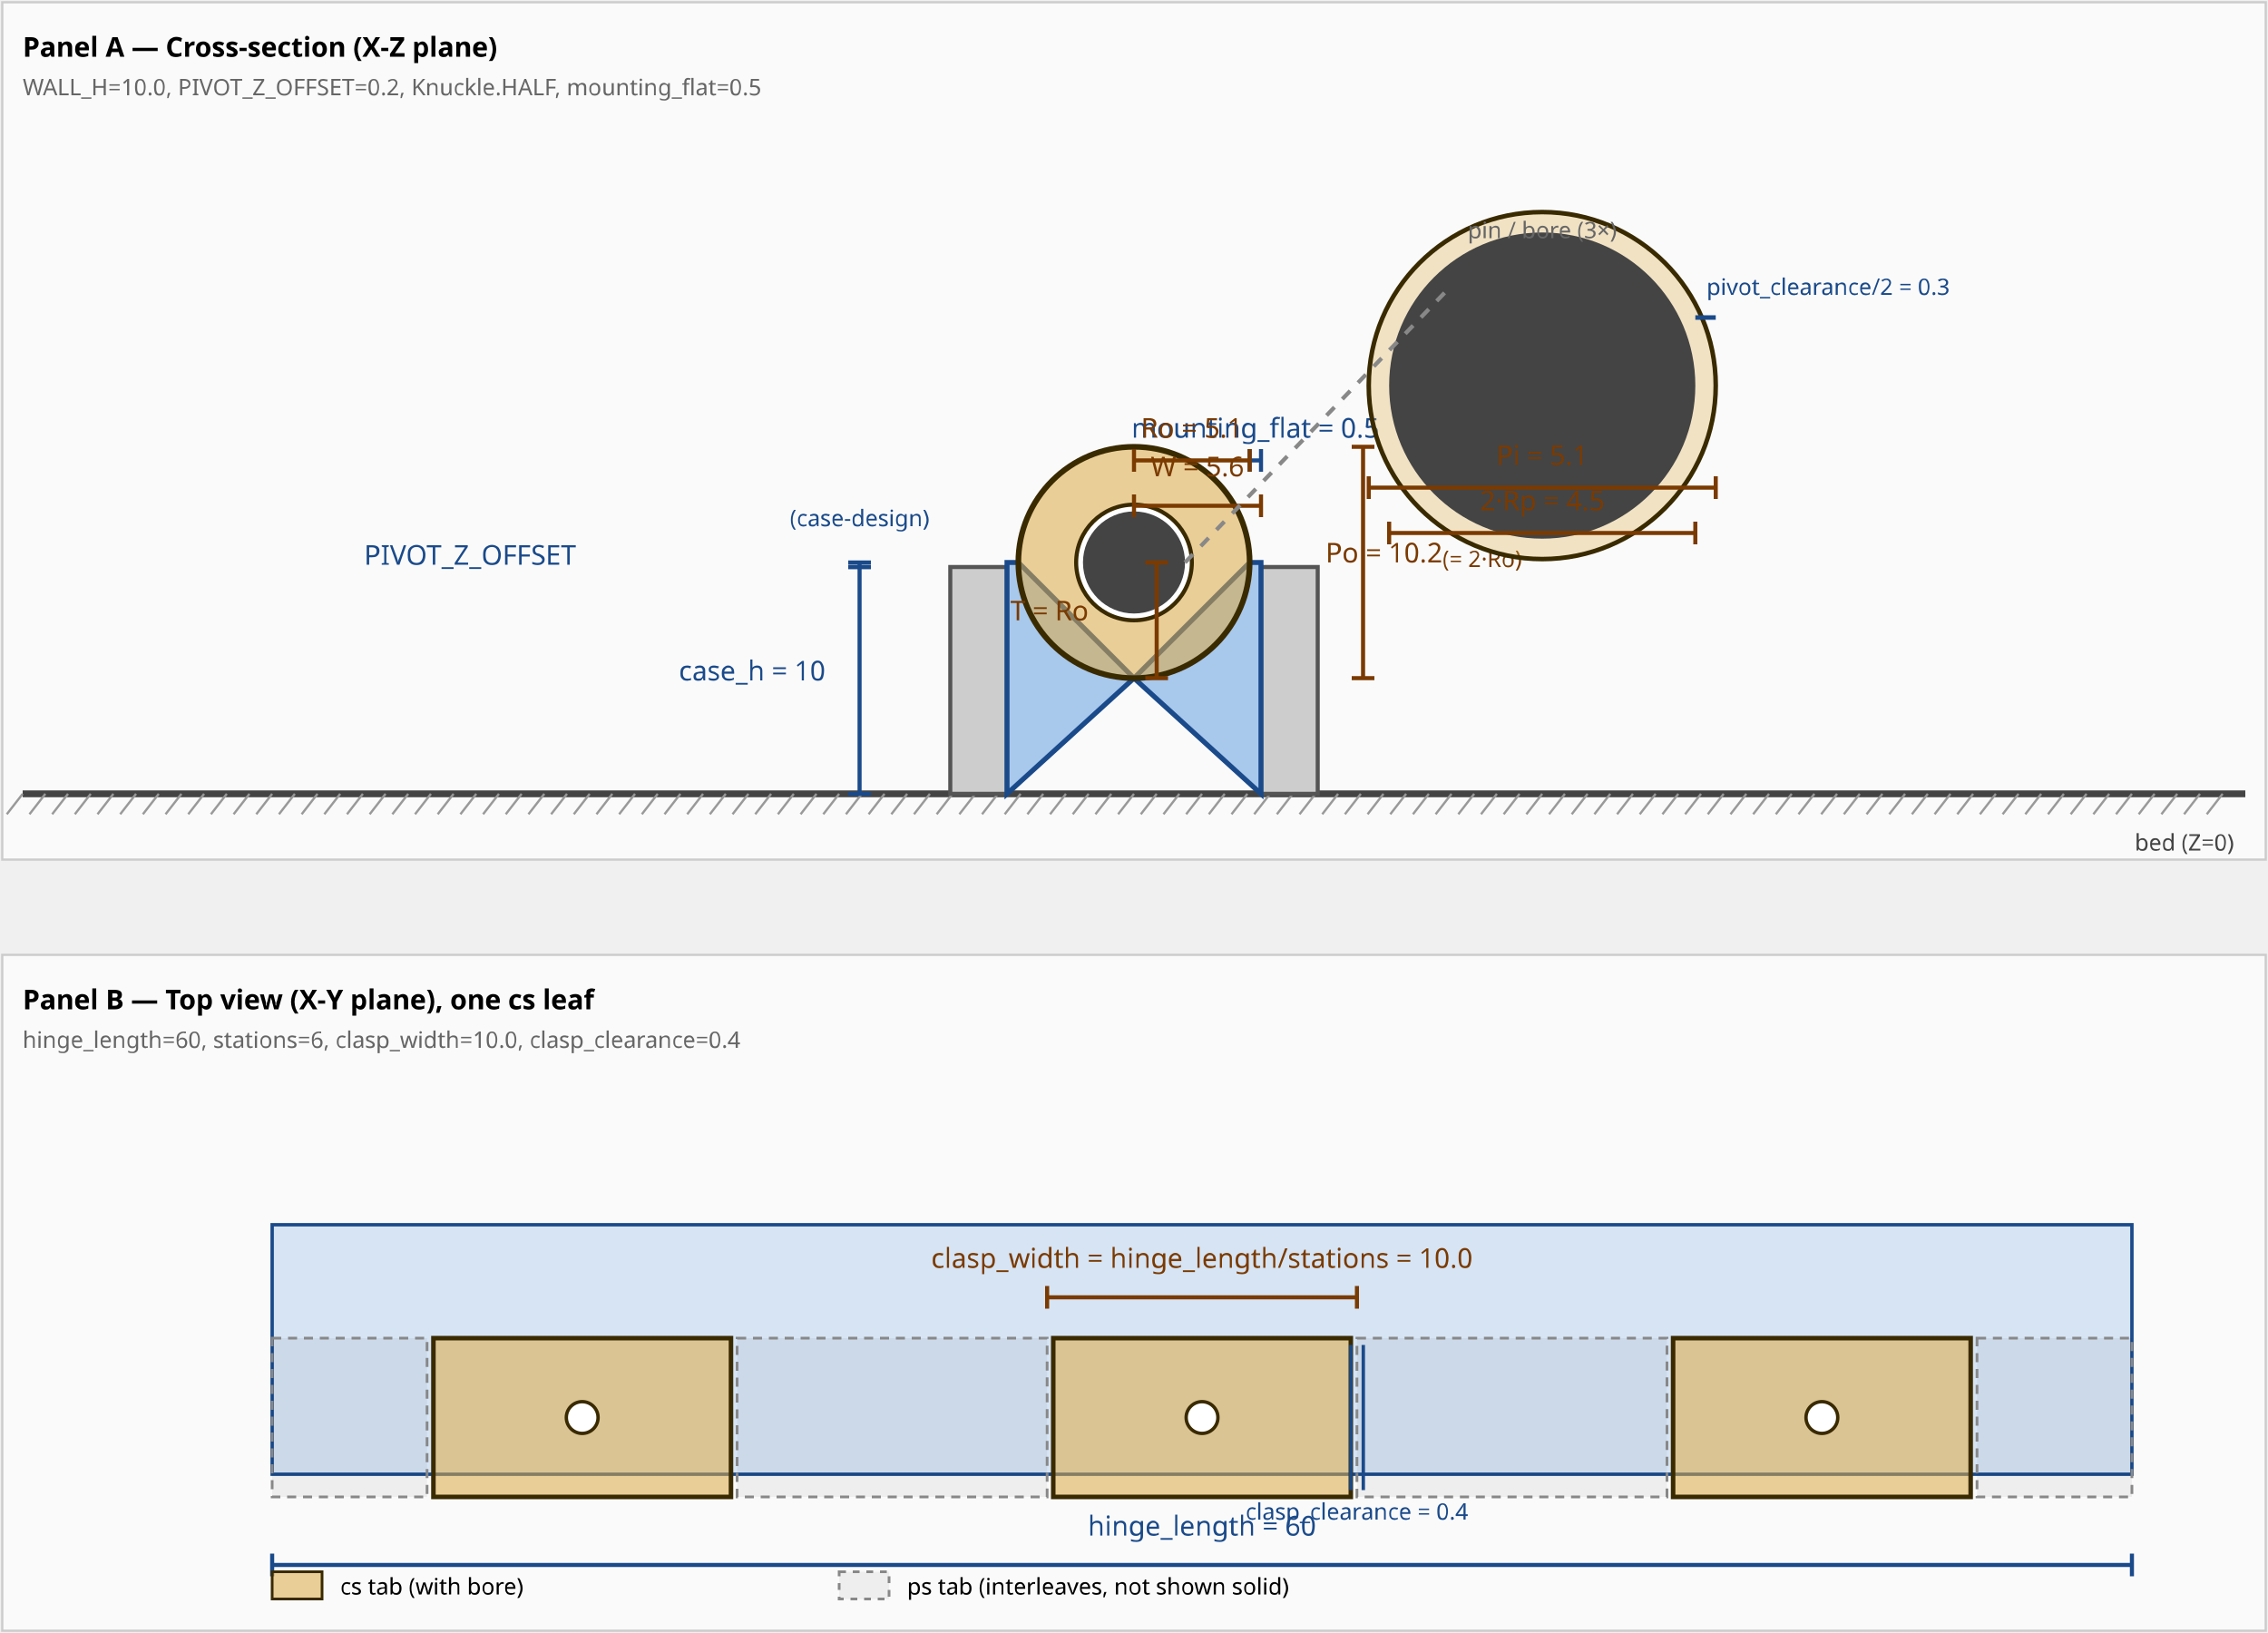
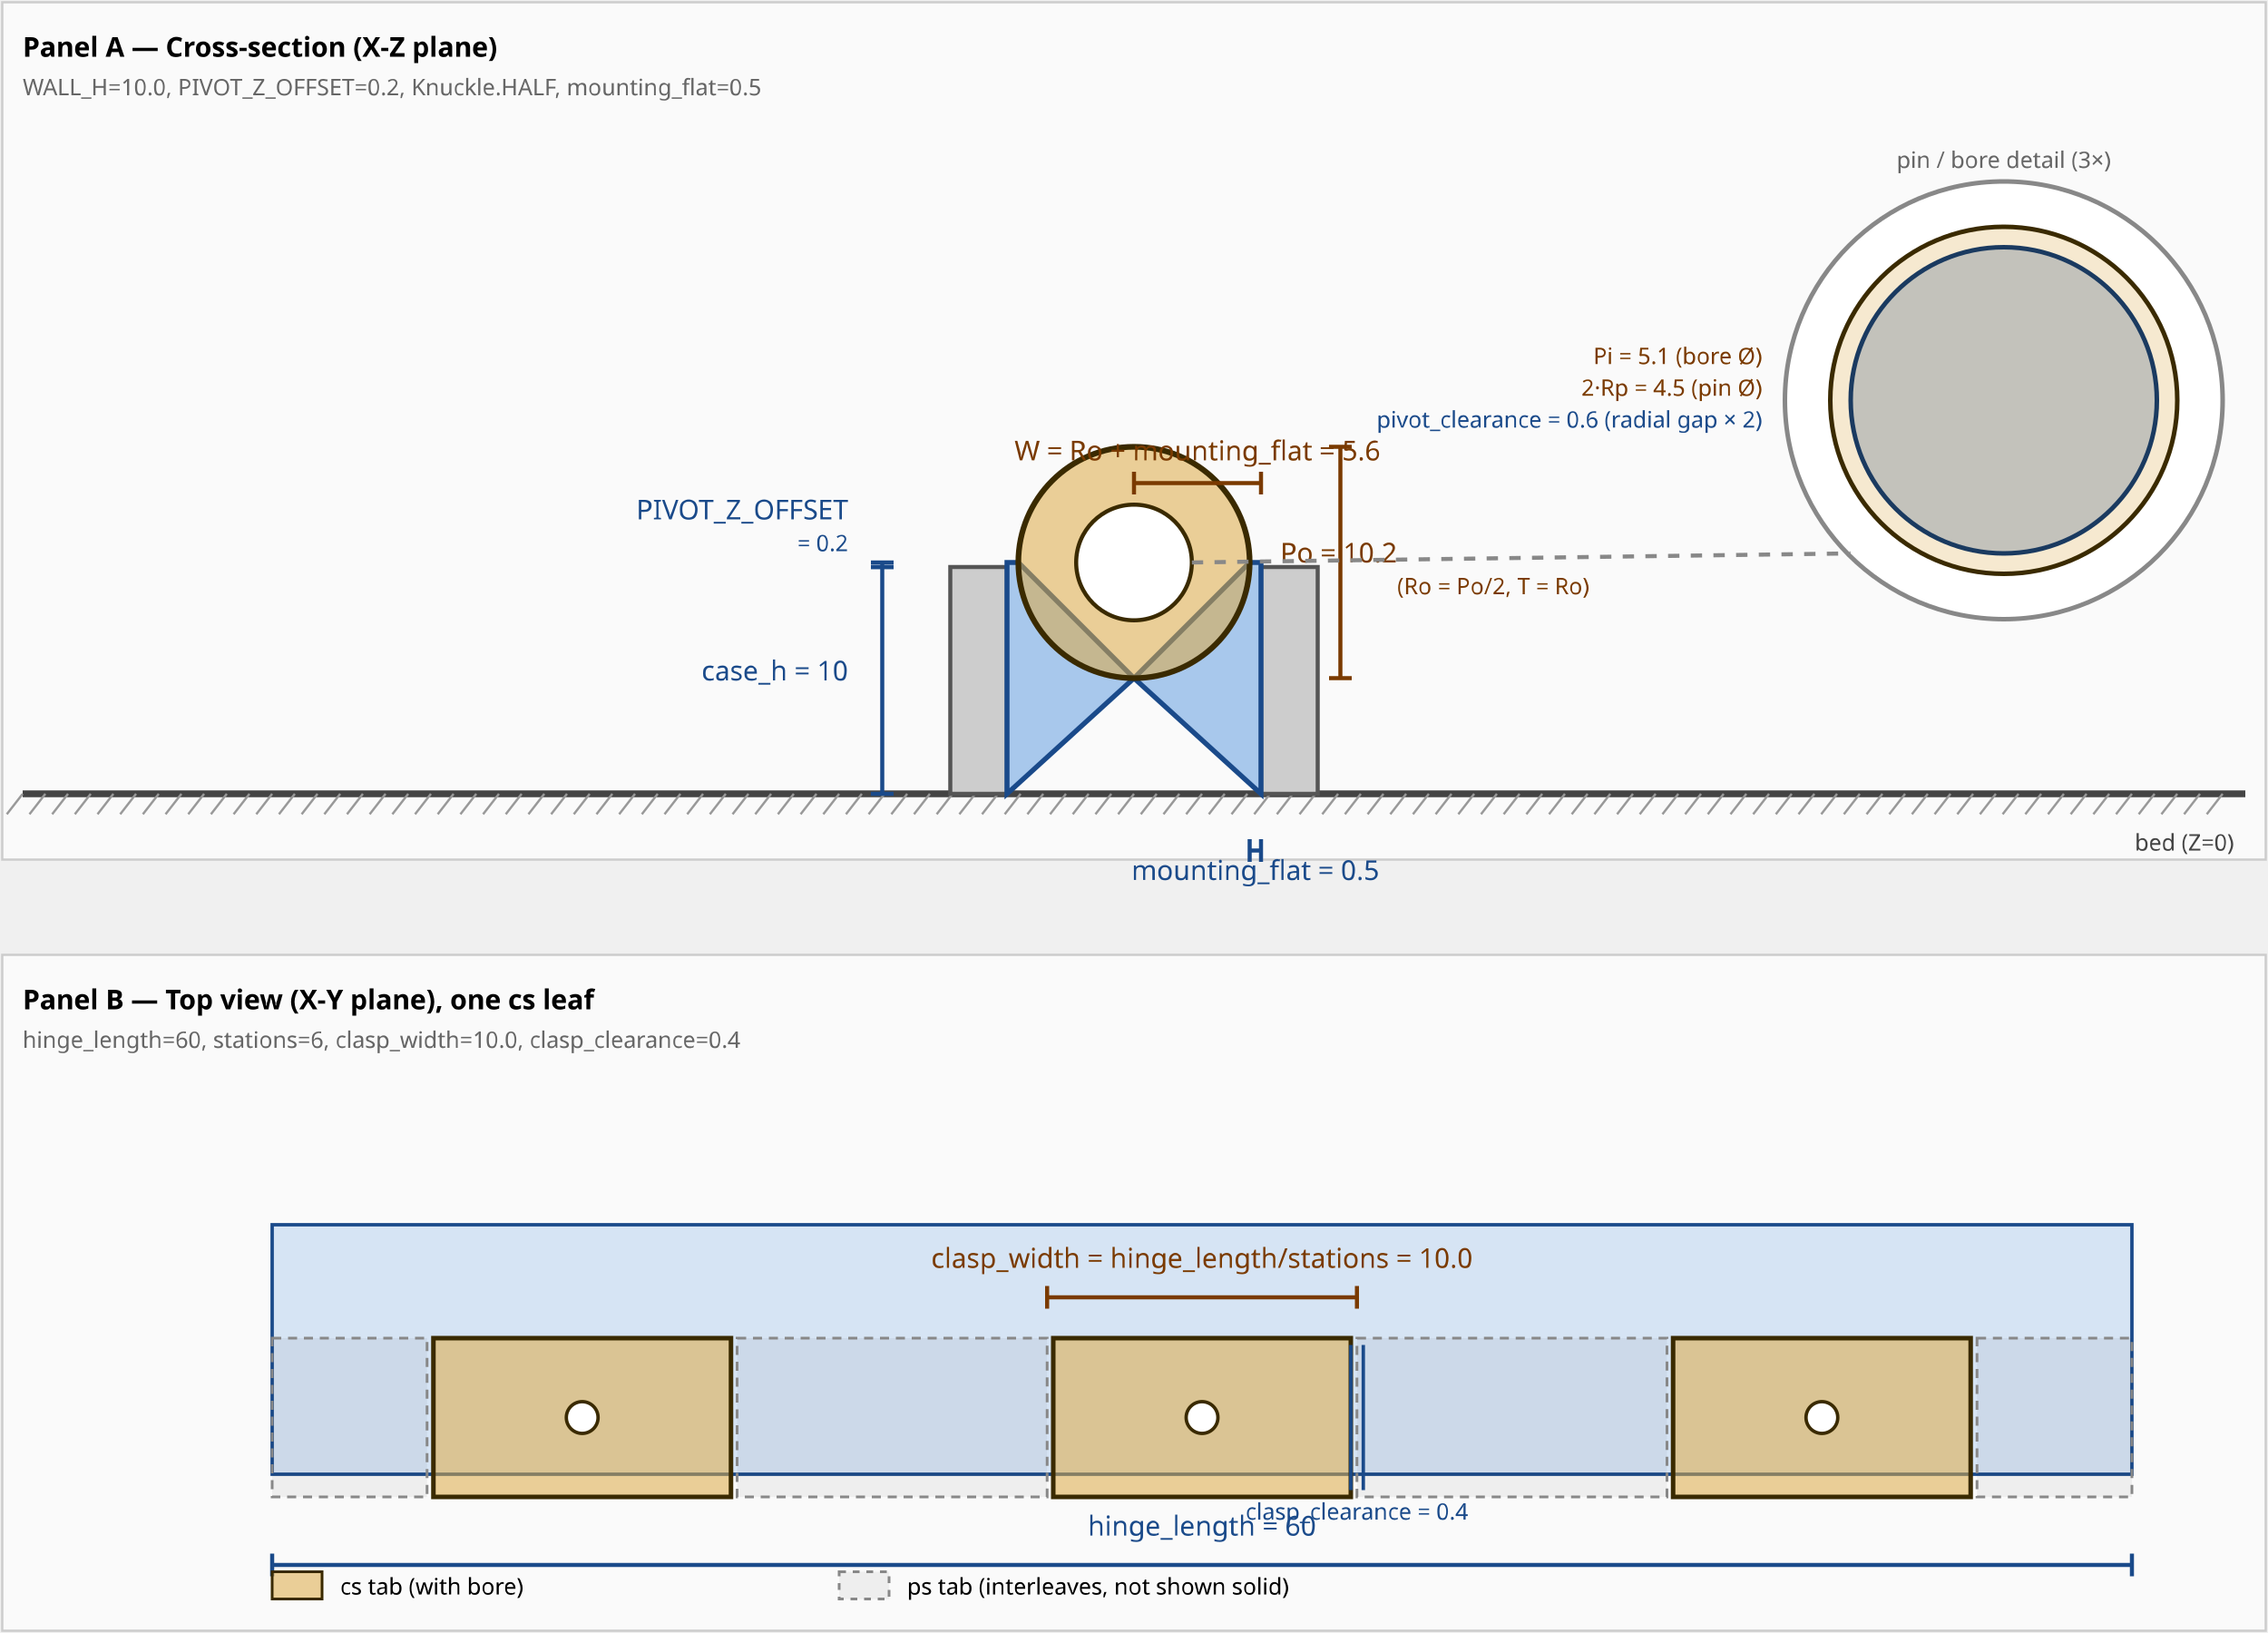
<svg xmlns="http://www.w3.org/2000/svg" viewBox="0 0 100 72" width="1600" height="1152">
  <g>
    <rect x="0.1" y="0.1" width="99.8" height="37.8" fill="#fafafa" stroke="#ccc" stroke-width="0.1" />
    <text x="1" y="2.5" font-family="sans-serif" font-size="1.2" font-weight="bold">Panel A — Cross-section (X-Z plane)</text>
    <text x="1" y="4.2" font-family="sans-serif" font-size="1.0" fill="#666">WALL_H=10.0, PIVOT_Z_OFFSET=0.2, Knuckle.HALF, mounting_flat=0.5</text>
    <line x1="1" y1="35.00" x2="99" y2="35.00" stroke="#444" stroke-width="0.3" />
    <line x1="1" y1="35.00" x2="0.30" y2="35.90" stroke="#999" stroke-width="0.1" />
    <line x1="2" y1="35.00" x2="1.30" y2="35.90" stroke="#999" stroke-width="0.1" />
    <line x1="3" y1="35.00" x2="2.30" y2="35.90" stroke="#999" stroke-width="0.1" />
    <line x1="4" y1="35.00" x2="3.30" y2="35.90" stroke="#999" stroke-width="0.1" />
    <line x1="5" y1="35.00" x2="4.30" y2="35.90" stroke="#999" stroke-width="0.1" />
    <line x1="6" y1="35.00" x2="5.30" y2="35.90" stroke="#999" stroke-width="0.1" />
    <line x1="7" y1="35.00" x2="6.30" y2="35.90" stroke="#999" stroke-width="0.1" />
    <line x1="8" y1="35.00" x2="7.30" y2="35.90" stroke="#999" stroke-width="0.1" />
    <line x1="9" y1="35.00" x2="8.30" y2="35.90" stroke="#999" stroke-width="0.1" />
    <line x1="10" y1="35.00" x2="9.30" y2="35.90" stroke="#999" stroke-width="0.1" />
    <line x1="11" y1="35.00" x2="10.30" y2="35.90" stroke="#999" stroke-width="0.1" />
    <line x1="12" y1="35.00" x2="11.30" y2="35.90" stroke="#999" stroke-width="0.1" />
    <line x1="13" y1="35.00" x2="12.30" y2="35.90" stroke="#999" stroke-width="0.1" />
    <line x1="14" y1="35.00" x2="13.30" y2="35.90" stroke="#999" stroke-width="0.1" />
    <line x1="15" y1="35.00" x2="14.30" y2="35.90" stroke="#999" stroke-width="0.1" />
    <line x1="16" y1="35.00" x2="15.30" y2="35.90" stroke="#999" stroke-width="0.1" />
    <line x1="17" y1="35.00" x2="16.30" y2="35.90" stroke="#999" stroke-width="0.1" />
    <line x1="18" y1="35.00" x2="17.30" y2="35.90" stroke="#999" stroke-width="0.1" />
    <line x1="19" y1="35.00" x2="18.30" y2="35.90" stroke="#999" stroke-width="0.1" />
    <line x1="20" y1="35.00" x2="19.30" y2="35.90" stroke="#999" stroke-width="0.1" />
    <line x1="21" y1="35.00" x2="20.30" y2="35.90" stroke="#999" stroke-width="0.1" />
    <line x1="22" y1="35.00" x2="21.30" y2="35.90" stroke="#999" stroke-width="0.1" />
    <line x1="23" y1="35.00" x2="22.30" y2="35.90" stroke="#999" stroke-width="0.1" />
    <line x1="24" y1="35.00" x2="23.30" y2="35.90" stroke="#999" stroke-width="0.1" />
    <line x1="25" y1="35.00" x2="24.30" y2="35.90" stroke="#999" stroke-width="0.1" />
    <line x1="26" y1="35.00" x2="25.30" y2="35.90" stroke="#999" stroke-width="0.1" />
    <line x1="27" y1="35.00" x2="26.30" y2="35.90" stroke="#999" stroke-width="0.1" />
    <line x1="28" y1="35.00" x2="27.30" y2="35.90" stroke="#999" stroke-width="0.1" />
    <line x1="29" y1="35.00" x2="28.30" y2="35.90" stroke="#999" stroke-width="0.1" />
    <line x1="30" y1="35.00" x2="29.30" y2="35.90" stroke="#999" stroke-width="0.1" />
    <line x1="31" y1="35.00" x2="30.30" y2="35.90" stroke="#999" stroke-width="0.1" />
    <line x1="32" y1="35.00" x2="31.30" y2="35.90" stroke="#999" stroke-width="0.1" />
    <line x1="33" y1="35.00" x2="32.30" y2="35.90" stroke="#999" stroke-width="0.1" />
    <line x1="34" y1="35.00" x2="33.30" y2="35.90" stroke="#999" stroke-width="0.1" />
    <line x1="35" y1="35.00" x2="34.30" y2="35.90" stroke="#999" stroke-width="0.1" />
    <line x1="36" y1="35.00" x2="35.30" y2="35.90" stroke="#999" stroke-width="0.1" />
    <line x1="37" y1="35.00" x2="36.30" y2="35.90" stroke="#999" stroke-width="0.1" />
    <line x1="38" y1="35.00" x2="37.30" y2="35.90" stroke="#999" stroke-width="0.1" />
    <line x1="39" y1="35.00" x2="38.30" y2="35.90" stroke="#999" stroke-width="0.1" />
    <line x1="40" y1="35.00" x2="39.30" y2="35.90" stroke="#999" stroke-width="0.1" />
    <line x1="41" y1="35.00" x2="40.30" y2="35.90" stroke="#999" stroke-width="0.1" />
    <line x1="42" y1="35.00" x2="41.30" y2="35.90" stroke="#999" stroke-width="0.1" />
    <line x1="43" y1="35.00" x2="42.30" y2="35.90" stroke="#999" stroke-width="0.1" />
    <line x1="44" y1="35.00" x2="43.30" y2="35.90" stroke="#999" stroke-width="0.1" />
    <line x1="45" y1="35.00" x2="44.30" y2="35.90" stroke="#999" stroke-width="0.1" />
    <line x1="46" y1="35.00" x2="45.30" y2="35.90" stroke="#999" stroke-width="0.1" />
    <line x1="47" y1="35.00" x2="46.30" y2="35.90" stroke="#999" stroke-width="0.1" />
    <line x1="48" y1="35.00" x2="47.30" y2="35.90" stroke="#999" stroke-width="0.1" />
    <line x1="49" y1="35.00" x2="48.30" y2="35.90" stroke="#999" stroke-width="0.1" />
    <line x1="50" y1="35.00" x2="49.30" y2="35.90" stroke="#999" stroke-width="0.1" />
    <line x1="51" y1="35.00" x2="50.30" y2="35.90" stroke="#999" stroke-width="0.1" />
    <line x1="52" y1="35.00" x2="51.30" y2="35.90" stroke="#999" stroke-width="0.1" />
    <line x1="53" y1="35.00" x2="52.30" y2="35.90" stroke="#999" stroke-width="0.1" />
    <line x1="54" y1="35.00" x2="53.30" y2="35.90" stroke="#999" stroke-width="0.1" />
    <line x1="55" y1="35.00" x2="54.30" y2="35.90" stroke="#999" stroke-width="0.1" />
    <line x1="56" y1="35.00" x2="55.30" y2="35.90" stroke="#999" stroke-width="0.1" />
    <line x1="57" y1="35.00" x2="56.30" y2="35.90" stroke="#999" stroke-width="0.1" />
    <line x1="58" y1="35.00" x2="57.30" y2="35.90" stroke="#999" stroke-width="0.1" />
    <line x1="59" y1="35.00" x2="58.30" y2="35.90" stroke="#999" stroke-width="0.1" />
    <line x1="60" y1="35.00" x2="59.30" y2="35.90" stroke="#999" stroke-width="0.1" />
    <line x1="61" y1="35.00" x2="60.30" y2="35.90" stroke="#999" stroke-width="0.1" />
    <line x1="62" y1="35.00" x2="61.30" y2="35.90" stroke="#999" stroke-width="0.1" />
    <line x1="63" y1="35.00" x2="62.30" y2="35.90" stroke="#999" stroke-width="0.1" />
    <line x1="64" y1="35.00" x2="63.30" y2="35.90" stroke="#999" stroke-width="0.1" />
    <line x1="65" y1="35.00" x2="64.30" y2="35.90" stroke="#999" stroke-width="0.1" />
    <line x1="66" y1="35.00" x2="65.30" y2="35.90" stroke="#999" stroke-width="0.1" />
    <line x1="67" y1="35.00" x2="66.30" y2="35.90" stroke="#999" stroke-width="0.1" />
    <line x1="68" y1="35.00" x2="67.30" y2="35.90" stroke="#999" stroke-width="0.1" />
    <line x1="69" y1="35.00" x2="68.30" y2="35.90" stroke="#999" stroke-width="0.1" />
    <line x1="70" y1="35.00" x2="69.30" y2="35.90" stroke="#999" stroke-width="0.1" />
    <line x1="71" y1="35.00" x2="70.30" y2="35.90" stroke="#999" stroke-width="0.1" />
    <line x1="72" y1="35.00" x2="71.30" y2="35.90" stroke="#999" stroke-width="0.1" />
    <line x1="73" y1="35.00" x2="72.30" y2="35.90" stroke="#999" stroke-width="0.1" />
    <line x1="74" y1="35.00" x2="73.30" y2="35.90" stroke="#999" stroke-width="0.1" />
    <line x1="75" y1="35.00" x2="74.30" y2="35.90" stroke="#999" stroke-width="0.1" />
    <line x1="76" y1="35.00" x2="75.30" y2="35.90" stroke="#999" stroke-width="0.1" />
    <line x1="77" y1="35.00" x2="76.30" y2="35.90" stroke="#999" stroke-width="0.1" />
    <line x1="78" y1="35.00" x2="77.30" y2="35.90" stroke="#999" stroke-width="0.1" />
    <line x1="79" y1="35.00" x2="78.30" y2="35.90" stroke="#999" stroke-width="0.1" />
    <line x1="80" y1="35.00" x2="79.30" y2="35.90" stroke="#999" stroke-width="0.1" />
    <line x1="81" y1="35.00" x2="80.30" y2="35.90" stroke="#999" stroke-width="0.1" />
    <line x1="82" y1="35.00" x2="81.30" y2="35.90" stroke="#999" stroke-width="0.1" />
    <line x1="83" y1="35.00" x2="82.30" y2="35.90" stroke="#999" stroke-width="0.1" />
    <line x1="84" y1="35.00" x2="83.30" y2="35.90" stroke="#999" stroke-width="0.1" />
    <line x1="85" y1="35.00" x2="84.30" y2="35.90" stroke="#999" stroke-width="0.1" />
    <line x1="86" y1="35.00" x2="85.30" y2="35.90" stroke="#999" stroke-width="0.1" />
    <line x1="87" y1="35.00" x2="86.30" y2="35.90" stroke="#999" stroke-width="0.1" />
    <line x1="88" y1="35.00" x2="87.30" y2="35.90" stroke="#999" stroke-width="0.1" />
    <line x1="89" y1="35.00" x2="88.30" y2="35.90" stroke="#999" stroke-width="0.1" />
    <line x1="90" y1="35.00" x2="89.30" y2="35.90" stroke="#999" stroke-width="0.1" />
    <line x1="91" y1="35.00" x2="90.30" y2="35.90" stroke="#999" stroke-width="0.1" />
    <line x1="92" y1="35.00" x2="91.30" y2="35.90" stroke="#999" stroke-width="0.1" />
    <line x1="93" y1="35.00" x2="92.30" y2="35.90" stroke="#999" stroke-width="0.1" />
    <line x1="94" y1="35.00" x2="93.30" y2="35.90" stroke="#999" stroke-width="0.1" />
    <line x1="95" y1="35.00" x2="94.30" y2="35.90" stroke="#999" stroke-width="0.1" />
    <line x1="96" y1="35.00" x2="95.30" y2="35.90" stroke="#999" stroke-width="0.1" />
    <line x1="97" y1="35.00" x2="96.30" y2="35.90" stroke="#999" stroke-width="0.1" />
    <line x1="98" y1="35.00" x2="97.30" y2="35.90" stroke="#999" stroke-width="0.1" />
    <text x="98.5" y="37.5" font-family="sans-serif" font-size="1.0" fill="#444" text-anchor="end">bed (Z=0)</text>
    <rect x="55.60" y="25.00" width="2.5" height="10.0" fill="#cdcdcd" stroke="#555" stroke-width="0.18" />
    <rect x="41.90" y="25.00" width="2.5" height="10.0" fill="#cdcdcd" stroke="#555" stroke-width="0.18" />
    <polygon points="55.10,24.80 55.60,24.80 55.60,35.00 50.00,29.90" fill="rgba(70,140,220,0.45)" stroke="#1a4a8a" stroke-width="0.22" />
    <polygon points="44.90,24.80 44.40,24.80 44.40,35.00 50.00,29.90" fill="rgba(70,140,220,0.45)" stroke="#1a4a8a" stroke-width="0.22" />
    <circle cx="50.00" cy="24.80" r="5.10" fill="rgba(220,170,70,0.55)" stroke="#3a2a00" stroke-width="0.25" />
    <circle cx="50.00" cy="24.80" r="2.55" fill="white" stroke="#3a2a00" stroke-width="0.18" />
-     <circle cx="50.00" cy="24.80" r="2.25" fill="#444" stroke="none" />
-     <line x1="37.90" y1="35.00" x2="37.90" y2="25.00" stroke="#1a4a8a" stroke-width="0.18" />
-     <line x1="37.40" y1="35.00" x2="38.40" y2="35.00" stroke="#1a4a8a" stroke-width="0.18" />
-     <line x1="37.40" y1="25.00" x2="38.40" y2="25.00" stroke="#1a4a8a" stroke-width="0.18" />
-     <text x="36.40" y="30.00" font-family="sans-serif" font-size="1.2" fill="#1a4a8a" text-anchor="end" alignment-baseline="middle">case_h = 10</text>
-     <line x1="37.90" y1="25.00" x2="37.90" y2="24.80" stroke="#1a4a8a" stroke-width="0.18" />
-     <line x1="37.40" y1="25.00" x2="38.40" y2="25.00" stroke="#1a4a8a" stroke-width="0.18" />
-     <line x1="37.40" y1="24.80" x2="38.40" y2="24.80" stroke="#1a4a8a" stroke-width="0.18" />
-     <text x="25.40" y="24.90" font-family="sans-serif" font-size="1.2" fill="#1a4a8a" text-anchor="end" alignment-baseline="middle">PIVOT_Z_OFFSET</text>
-     <text x="37.90" y="23.20" font-family="sans-serif" font-size="1.0" fill="#1a4a8a" text-anchor="middle">(case-design)</text>
-     <line x1="60.10" y1="29.90" x2="60.10" y2="19.70" stroke="#7a3a00" stroke-width="0.18" />
-     <line x1="59.60" y1="29.90" x2="60.60" y2="29.90" stroke="#7a3a00" stroke-width="0.18" />
-     <line x1="59.60" y1="19.70" x2="60.60" y2="19.70" stroke="#7a3a00" stroke-width="0.18" />
-     <text x="63.60" y="24.80" font-family="sans-serif" font-size="1.2" fill="#7a3a00" text-anchor="end" alignment-baseline="middle">Po = 10.2</text>
-     <text x="63.60" y="25.00" font-family="sans-serif" font-size="1.0" fill="#7a3a00">(= 2·Ro)</text>
-     <line x1="51.00" y1="29.90" x2="51.00" y2="24.80" stroke="#7a3a00" stroke-width="0.18" />
-     <line x1="50.50" y1="29.90" x2="51.50" y2="29.90" stroke="#7a3a00" stroke-width="0.18" />
-     <line x1="50.50" y1="24.80" x2="51.50" y2="24.80" stroke="#7a3a00" stroke-width="0.18" />
-     <text x="48.00" y="27.35" font-family="sans-serif" font-size="1.2" fill="#7a3a00" text-anchor="end" alignment-baseline="middle">T = Ro</text>
-     <line x1="50.00" y1="22.30" x2="55.60" y2="22.30" stroke="#7a3a00" stroke-width="0.18" />
-     <line x1="50.00" y1="21.80" x2="50.00" y2="22.80" stroke="#7a3a00" stroke-width="0.18" />
-     <line x1="55.60" y1="21.80" x2="55.60" y2="22.80" stroke="#7a3a00" stroke-width="0.18" />
-     <text x="52.80" y="21.00" font-family="sans-serif" font-size="1.2" fill="#7a3a00" text-anchor="middle">W = 5.6</text>
-     <line x1="55.10" y1="20.30" x2="55.60" y2="20.30" stroke="#1a4a8a" stroke-width="0.18" />
-     <line x1="55.10" y1="19.80" x2="55.10" y2="20.80" stroke="#1a4a8a" stroke-width="0.18" />
-     <line x1="55.60" y1="19.80" x2="55.60" y2="20.80" stroke="#1a4a8a" stroke-width="0.18" />
-     <text x="55.35" y="19.30" font-family="sans-serif" font-size="1.2" fill="#1a4a8a" text-anchor="middle">mounting_flat = 0.5</text>
-     <line x1="50.00" y1="20.30" x2="55.10" y2="20.30" stroke="#7a3a00" stroke-width="0.18" />
-     <line x1="50.00" y1="19.80" x2="50.00" y2="20.80" stroke="#7a3a00" stroke-width="0.18" />
-     <line x1="55.10" y1="19.80" x2="55.10" y2="20.80" stroke="#7a3a00" stroke-width="0.18" />
-     <text x="52.55" y="19.30" font-family="sans-serif" font-size="1.2" fill="#7a3a00" text-anchor="middle">Ro = 5.1</text>
-     <circle cx="68.0" cy="17" r="6" fill="white" stroke="#888" stroke-width="0.2" />
-     <circle cx="68.0" cy="17" r="7.65" fill="rgba(220,170,70,0.3)" stroke="#3a2a00" stroke-width="0.2" />
-     <circle cx="68.0" cy="17" r="6.75" fill="#444" stroke="none" />
-     <text x="68.0" y="10.5" font-family="sans-serif" font-size="1.0" fill="#666" text-anchor="middle">pin / bore (3×)</text>
-     <line x1="60.35" y1="21.50" x2="75.65" y2="21.50" stroke="#7a3a00" stroke-width="0.18" />
-     <line x1="60.35" y1="21.00" x2="60.35" y2="22.00" stroke="#7a3a00" stroke-width="0.18" />
-     <line x1="75.65" y1="21.00" x2="75.65" y2="22.00" stroke="#7a3a00" stroke-width="0.18" />
-     <text x="68.00" y="20.50" font-family="sans-serif" font-size="1.2" fill="#7a3a00" text-anchor="middle">Pi = 5.1</text>
-     <line x1="61.25" y1="23.50" x2="74.75" y2="23.50" stroke="#7a3a00" stroke-width="0.18" />
-     <line x1="61.25" y1="23.00" x2="61.25" y2="24.00" stroke="#7a3a00" stroke-width="0.18" />
-     <line x1="74.75" y1="23.00" x2="74.75" y2="24.00" stroke="#7a3a00" stroke-width="0.18" />
-     <text x="68.00" y="22.50" font-family="sans-serif" font-size="1.2" fill="#7a3a00" text-anchor="middle">2·Rp = 4.5</text>
-     <line x1="74.75" y1="14.00" x2="75.65" y2="14.00" stroke="#1a4a8a" stroke-width="0.2" />
-     <text x="75.25" y="13.00" font-family="sans-serif" font-size="1.0" fill="#1a4a8a">pivot_clearance/2 = 0.3</text>
-     <line x1="52.25" y1="24.80" x2="63.80" y2="12.80" stroke="#888" stroke-width="0.18" stroke-dasharray="0.5,0.5" />
+     <line x1="38.90" y1="35.00" x2="38.90" y2="25.00" stroke="#1a4a8a" stroke-width="0.18" />
+     <line x1="38.40" y1="35.00" x2="39.40" y2="35.00" stroke="#1a4a8a" stroke-width="0.18" />
+     <line x1="38.40" y1="25.00" x2="39.40" y2="25.00" stroke="#1a4a8a" stroke-width="0.18" />
+     <text x="37.40" y="30.00" font-family="sans-serif" font-size="1.2" fill="#1a4a8a" text-anchor="end" alignment-baseline="middle">case_h = 10</text>
+     <line x1="38.90" y1="25.00" x2="38.90" y2="24.80" stroke="#1a4a8a" stroke-width="0.18" />
+     <line x1="38.40" y1="25.00" x2="39.40" y2="25.00" stroke="#1a4a8a" stroke-width="0.18" />
+     <line x1="38.40" y1="24.80" x2="39.40" y2="24.80" stroke="#1a4a8a" stroke-width="0.18" />
+     <text x="38.90" y="24.90" font-family="sans-serif" font-size="1.2" fill="#1a4a8a" text-anchor="end" alignment-baseline="middle" />
+     <text x="37.40" y="22.90" font-family="sans-serif" font-size="1.2" fill="#1a4a8a" text-anchor="end">PIVOT_Z_OFFSET</text>
+     <text x="37.40" y="24.30" font-family="sans-serif" font-size="1.0" fill="#1a4a8a" text-anchor="end">= 0.2</text>
+     <line x1="59.10" y1="29.90" x2="59.10" y2="19.70" stroke="#7a3a00" stroke-width="0.18" />
+     <line x1="58.60" y1="29.90" x2="59.60" y2="29.90" stroke="#7a3a00" stroke-width="0.18" />
+     <line x1="58.60" y1="19.70" x2="59.60" y2="19.70" stroke="#7a3a00" stroke-width="0.18" />
+     <text x="61.60" y="24.80" font-family="sans-serif" font-size="1.2" fill="#7a3a00" text-anchor="end" alignment-baseline="middle">Po = 10.2</text>
+     <text x="61.60" y="26.20" font-family="sans-serif" font-size="1.0" fill="#7a3a00">(Ro = Po/2, T = Ro)</text>
+     <line x1="50.00" y1="21.30" x2="55.60" y2="21.30" stroke="#7a3a00" stroke-width="0.18" />
+     <line x1="50.00" y1="20.80" x2="50.00" y2="21.80" stroke="#7a3a00" stroke-width="0.18" />
+     <line x1="55.60" y1="20.80" x2="55.60" y2="21.80" stroke="#7a3a00" stroke-width="0.18" />
+     <text x="52.80" y="20.30" font-family="sans-serif" font-size="1.2" fill="#7a3a00" text-anchor="middle">W = Ro + mounting_flat = 5.6</text>
+     <line x1="55.10" y1="37.50" x2="55.60" y2="37.50" stroke="#1a4a8a" stroke-width="0.18" />
+     <line x1="55.10" y1="37.00" x2="55.10" y2="38.00" stroke="#1a4a8a" stroke-width="0.18" />
+     <line x1="55.60" y1="37.00" x2="55.60" y2="38.00" stroke="#1a4a8a" stroke-width="0.18" />
+     <text x="55.35" y="38.80" font-family="sans-serif" font-size="1.2" fill="#1a4a8a" text-anchor="middle">mounting_flat = 0.5</text>
+     <circle cx="88.35" cy="17.65" r="9.65" fill="white" stroke="#888" stroke-width="0.2" />
+     <circle cx="88.35" cy="17.65" r="7.65" fill="rgba(220,170,70,0.25)" stroke="#3a2a00" stroke-width="0.2" />
+     <circle cx="88.35" cy="17.65" r="6.75" fill="rgba(100,120,150,0.35)" stroke="#1a3a60" stroke-width="0.2" />
+     <text x="88.35" y="7.40" font-family="sans-serif" font-size="1.0" fill="#666" text-anchor="middle">pin / bore detail (3×)</text>
+     <text x="77.70" y="16.05" font-family="sans-serif" font-size="1.0" fill="#7a3a00" text-anchor="end">Pi = 5.1 (bore Ø)</text>
+     <text x="77.70" y="17.45" font-family="sans-serif" font-size="1.0" fill="#7a3a00" text-anchor="end">2·Rp = 4.5 (pin Ø)</text>
+     <text x="77.70" y="18.85" font-family="sans-serif" font-size="1.0" fill="#1a4a8a" text-anchor="end">pivot_clearance = 0.6 (radial gap × 2)</text>
+     <line x1="52.55" y1="24.80" x2="81.59" y2="24.40" stroke="#888" stroke-width="0.18" stroke-dasharray="0.5,0.5" />
  </g>
  <g transform="translate(0, 42)">
    <rect x="0.1" y="0.1" width="99.8" height="29.8" fill="#fafafa" stroke="#ccc" stroke-width="0.1" />
    <text x="1" y="2.5" font-family="sans-serif" font-size="1.2" font-weight="bold">Panel B — Top view (X-Y plane), one cs leaf</text>
    <text x="1" y="4.2" font-family="sans-serif" font-size="1.0" fill="#666">hinge_length=60, stations=6, clasp_width=10.0, clasp_clearance=0.4</text>
    <rect x="12.00" y="12.00" width="82.00" height="11.00" fill="rgba(70,140,220,0.20)" stroke="#1a4a8a" stroke-width="0.15" />
    <rect x="19.11" y="17.00" width="13.12" height="7.00" fill="rgba(220,170,70,0.55)" stroke="#3a2a00" stroke-width="0.2" />
    <circle cx="25.67" cy="20.50" r="0.7" fill="white" stroke="#3a2a00" stroke-width="0.15" />
    <rect x="46.44" y="17.00" width="13.12" height="7.00" fill="rgba(220,170,70,0.55)" stroke="#3a2a00" stroke-width="0.2" />
    <circle cx="53.00" cy="20.50" r="0.7" fill="white" stroke="#3a2a00" stroke-width="0.15" />
    <rect x="73.77" y="17.00" width="13.12" height="7.00" fill="rgba(220,170,70,0.55)" stroke="#3a2a00" stroke-width="0.2" />
    <circle cx="80.33" cy="20.50" r="0.7" fill="white" stroke="#3a2a00" stroke-width="0.15" />
    <rect x="32.50" y="17.00" width="13.67" height="7.00" fill="rgba(0,0,0,0.05)" stroke="#888" stroke-width="0.12" stroke-dasharray="0.4,0.3" />
    <rect x="59.83" y="17.00" width="13.67" height="7.00" fill="rgba(0,0,0,0.05)" stroke="#888" stroke-width="0.12" stroke-dasharray="0.4,0.3" />
    <rect x="12.00" y="17.00" width="6.83" height="7.00" fill="rgba(0,0,0,0.05)" stroke="#888" stroke-width="0.12" stroke-dasharray="0.4,0.3" />
    <rect x="87.17" y="17.00" width="6.83" height="7.00" fill="rgba(0,0,0,0.05)" stroke="#888" stroke-width="0.12" stroke-dasharray="0.4,0.3" />
    <line x1="12.00" y1="27.00" x2="94.00" y2="27.00" stroke="#1a4a8a" stroke-width="0.18" />
    <line x1="12.00" y1="26.50" x2="12.00" y2="27.50" stroke="#1a4a8a" stroke-width="0.18" />
    <line x1="94.00" y1="26.50" x2="94.00" y2="27.50" stroke="#1a4a8a" stroke-width="0.18" />
    <text x="53.00" y="25.70" font-family="sans-serif" font-size="1.2" fill="#1a4a8a" text-anchor="middle">hinge_length = 60</text>
    <line x1="46.17" y1="15.20" x2="59.83" y2="15.20" stroke="#7a3a00" stroke-width="0.18" />
    <line x1="46.17" y1="14.70" x2="46.17" y2="15.70" stroke="#7a3a00" stroke-width="0.18" />
    <line x1="59.83" y1="14.70" x2="59.83" y2="15.70" stroke="#7a3a00" stroke-width="0.18" />
    <text x="53.00" y="13.90" font-family="sans-serif" font-size="1.2" fill="#7a3a00" text-anchor="middle">clasp_width = hinge_length/stations = 10.0</text>
    <text x="59.83" y="25.00" font-family="sans-serif" font-size="1.0" fill="#1a4a8a" text-anchor="middle">clasp_clearance = 0.4</text>
    <line x1="59.56" y1="17.30" x2="59.56" y2="23.70" stroke="#1a4a8a" stroke-width="0.15" />
    <line x1="60.11" y1="17.30" x2="60.11" y2="23.70" stroke="#1a4a8a" stroke-width="0.15" />
    <rect x="12.00" y="27.30" width="2.2" height="1.2" fill="rgba(220,170,70,0.55)" stroke="#3a2a00" stroke-width="0.12" />
    <text x="15.00" y="28.30" font-family="sans-serif" font-size="1.0">cs tab (with bore)</text>
    <rect x="37.00" y="27.30" width="2.2" height="1.2" fill="rgba(0,0,0,0.05)" stroke="#888" stroke-width="0.12" stroke-dasharray="0.3,0.3" />
    <text x="40.00" y="28.30" font-family="sans-serif" font-size="1.0">ps tab (interleaves, not shown solid)</text>
  </g>
</svg>
